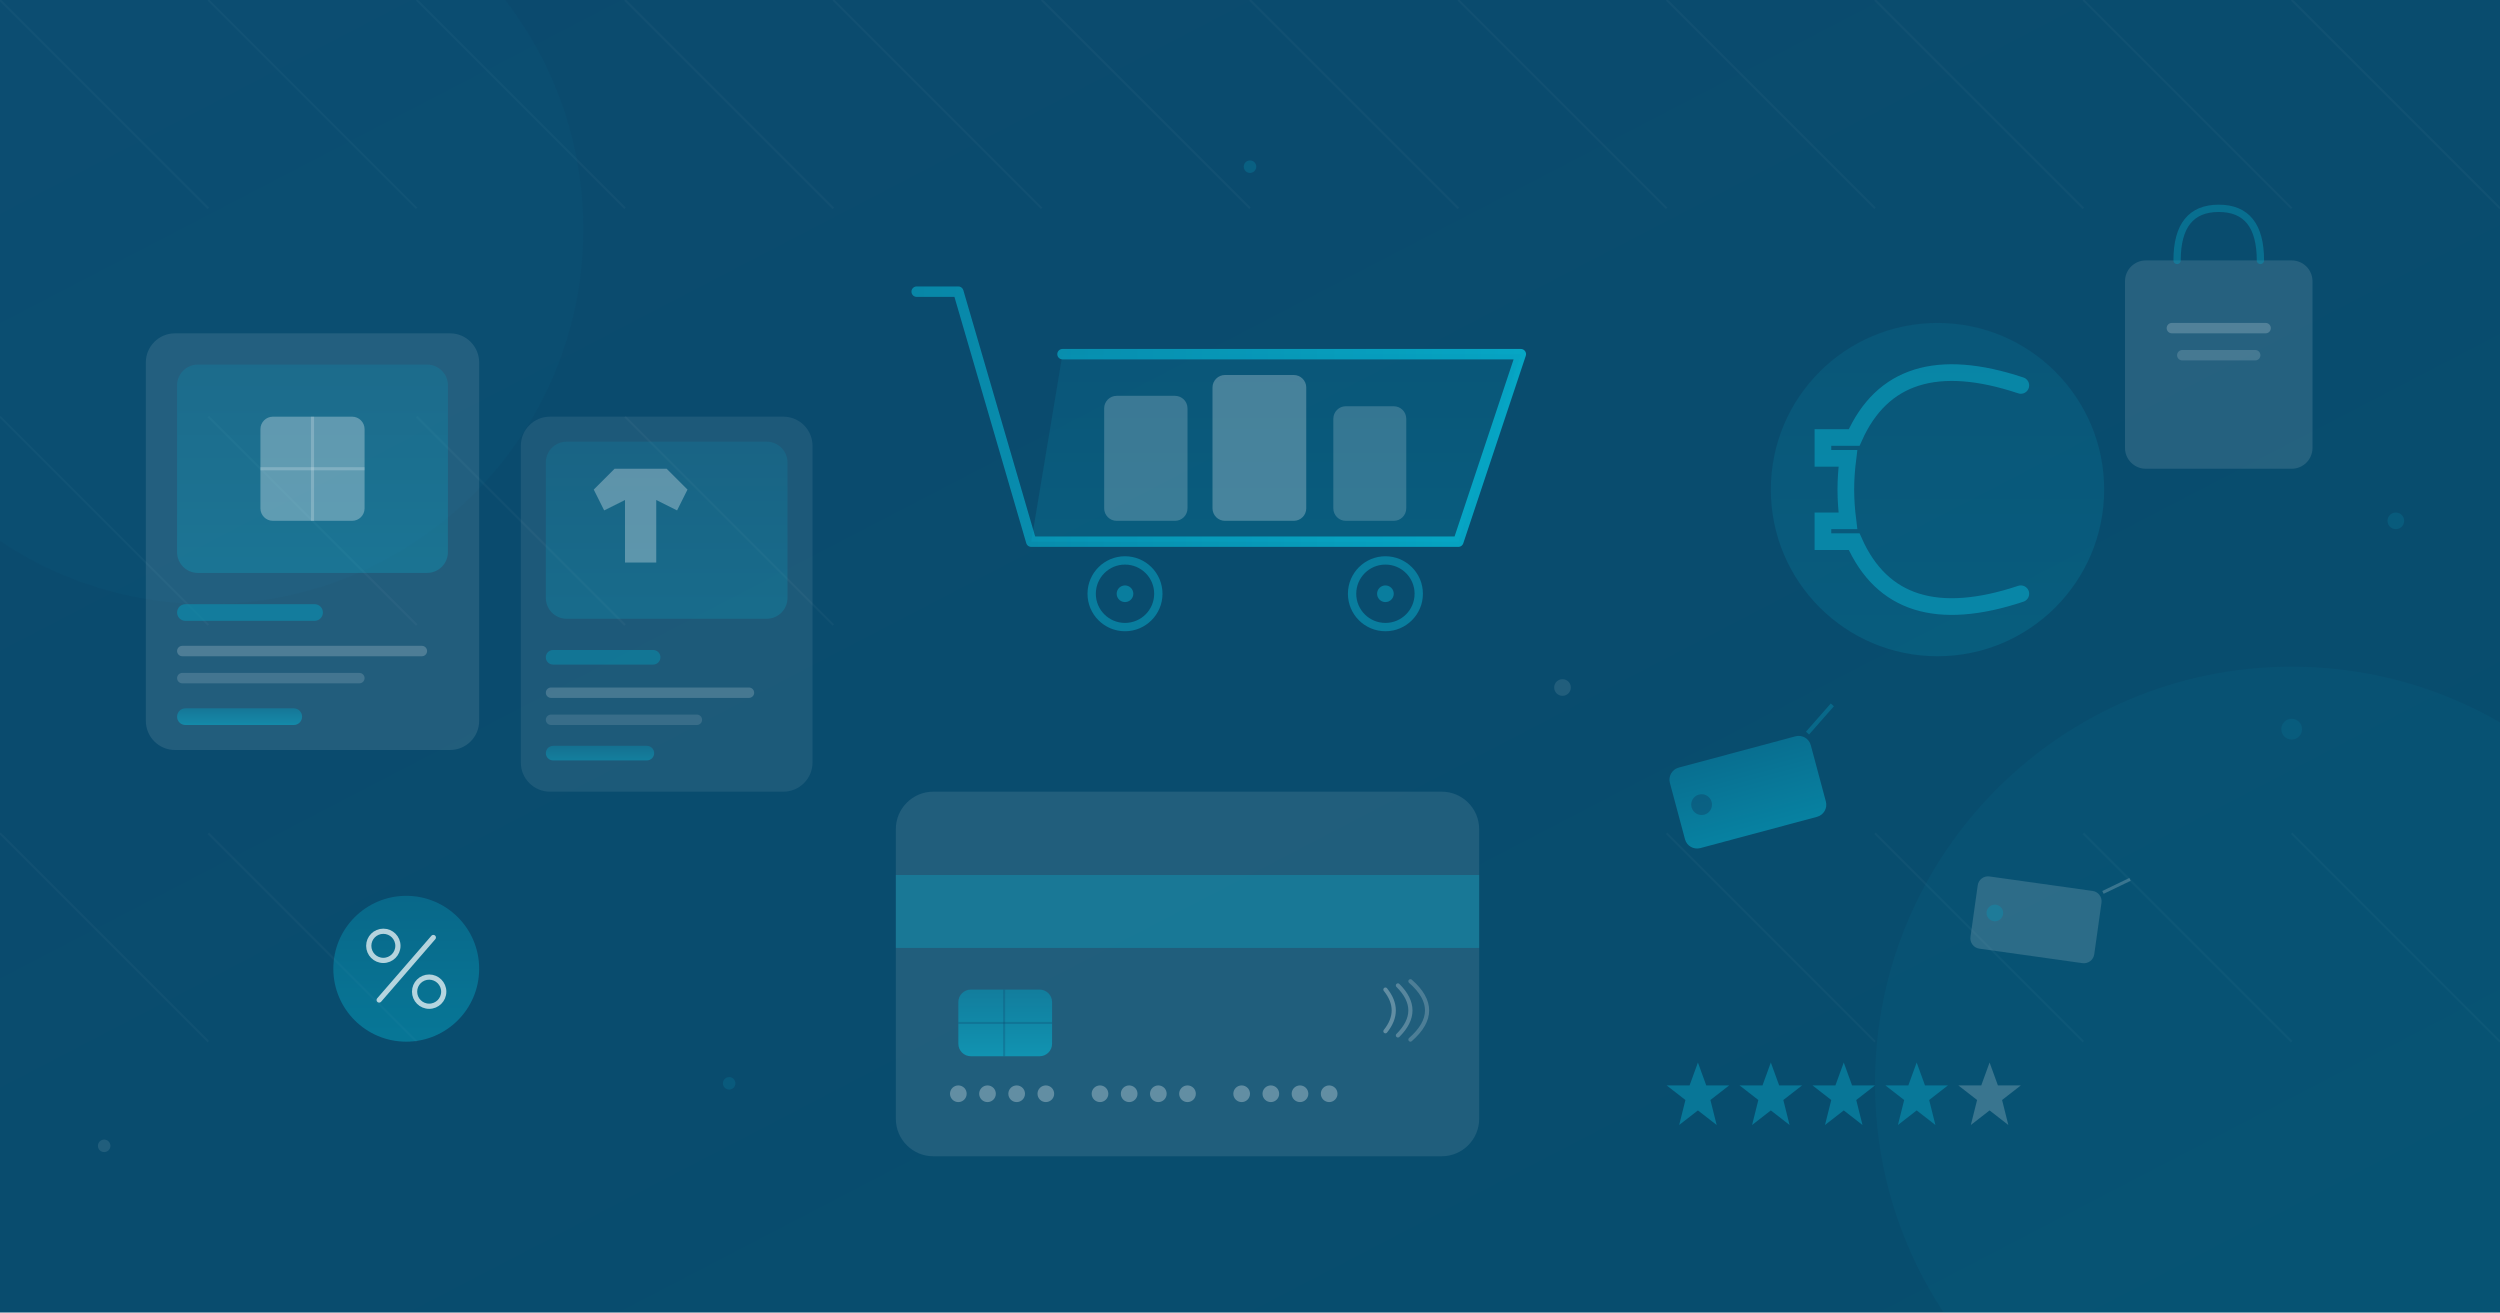
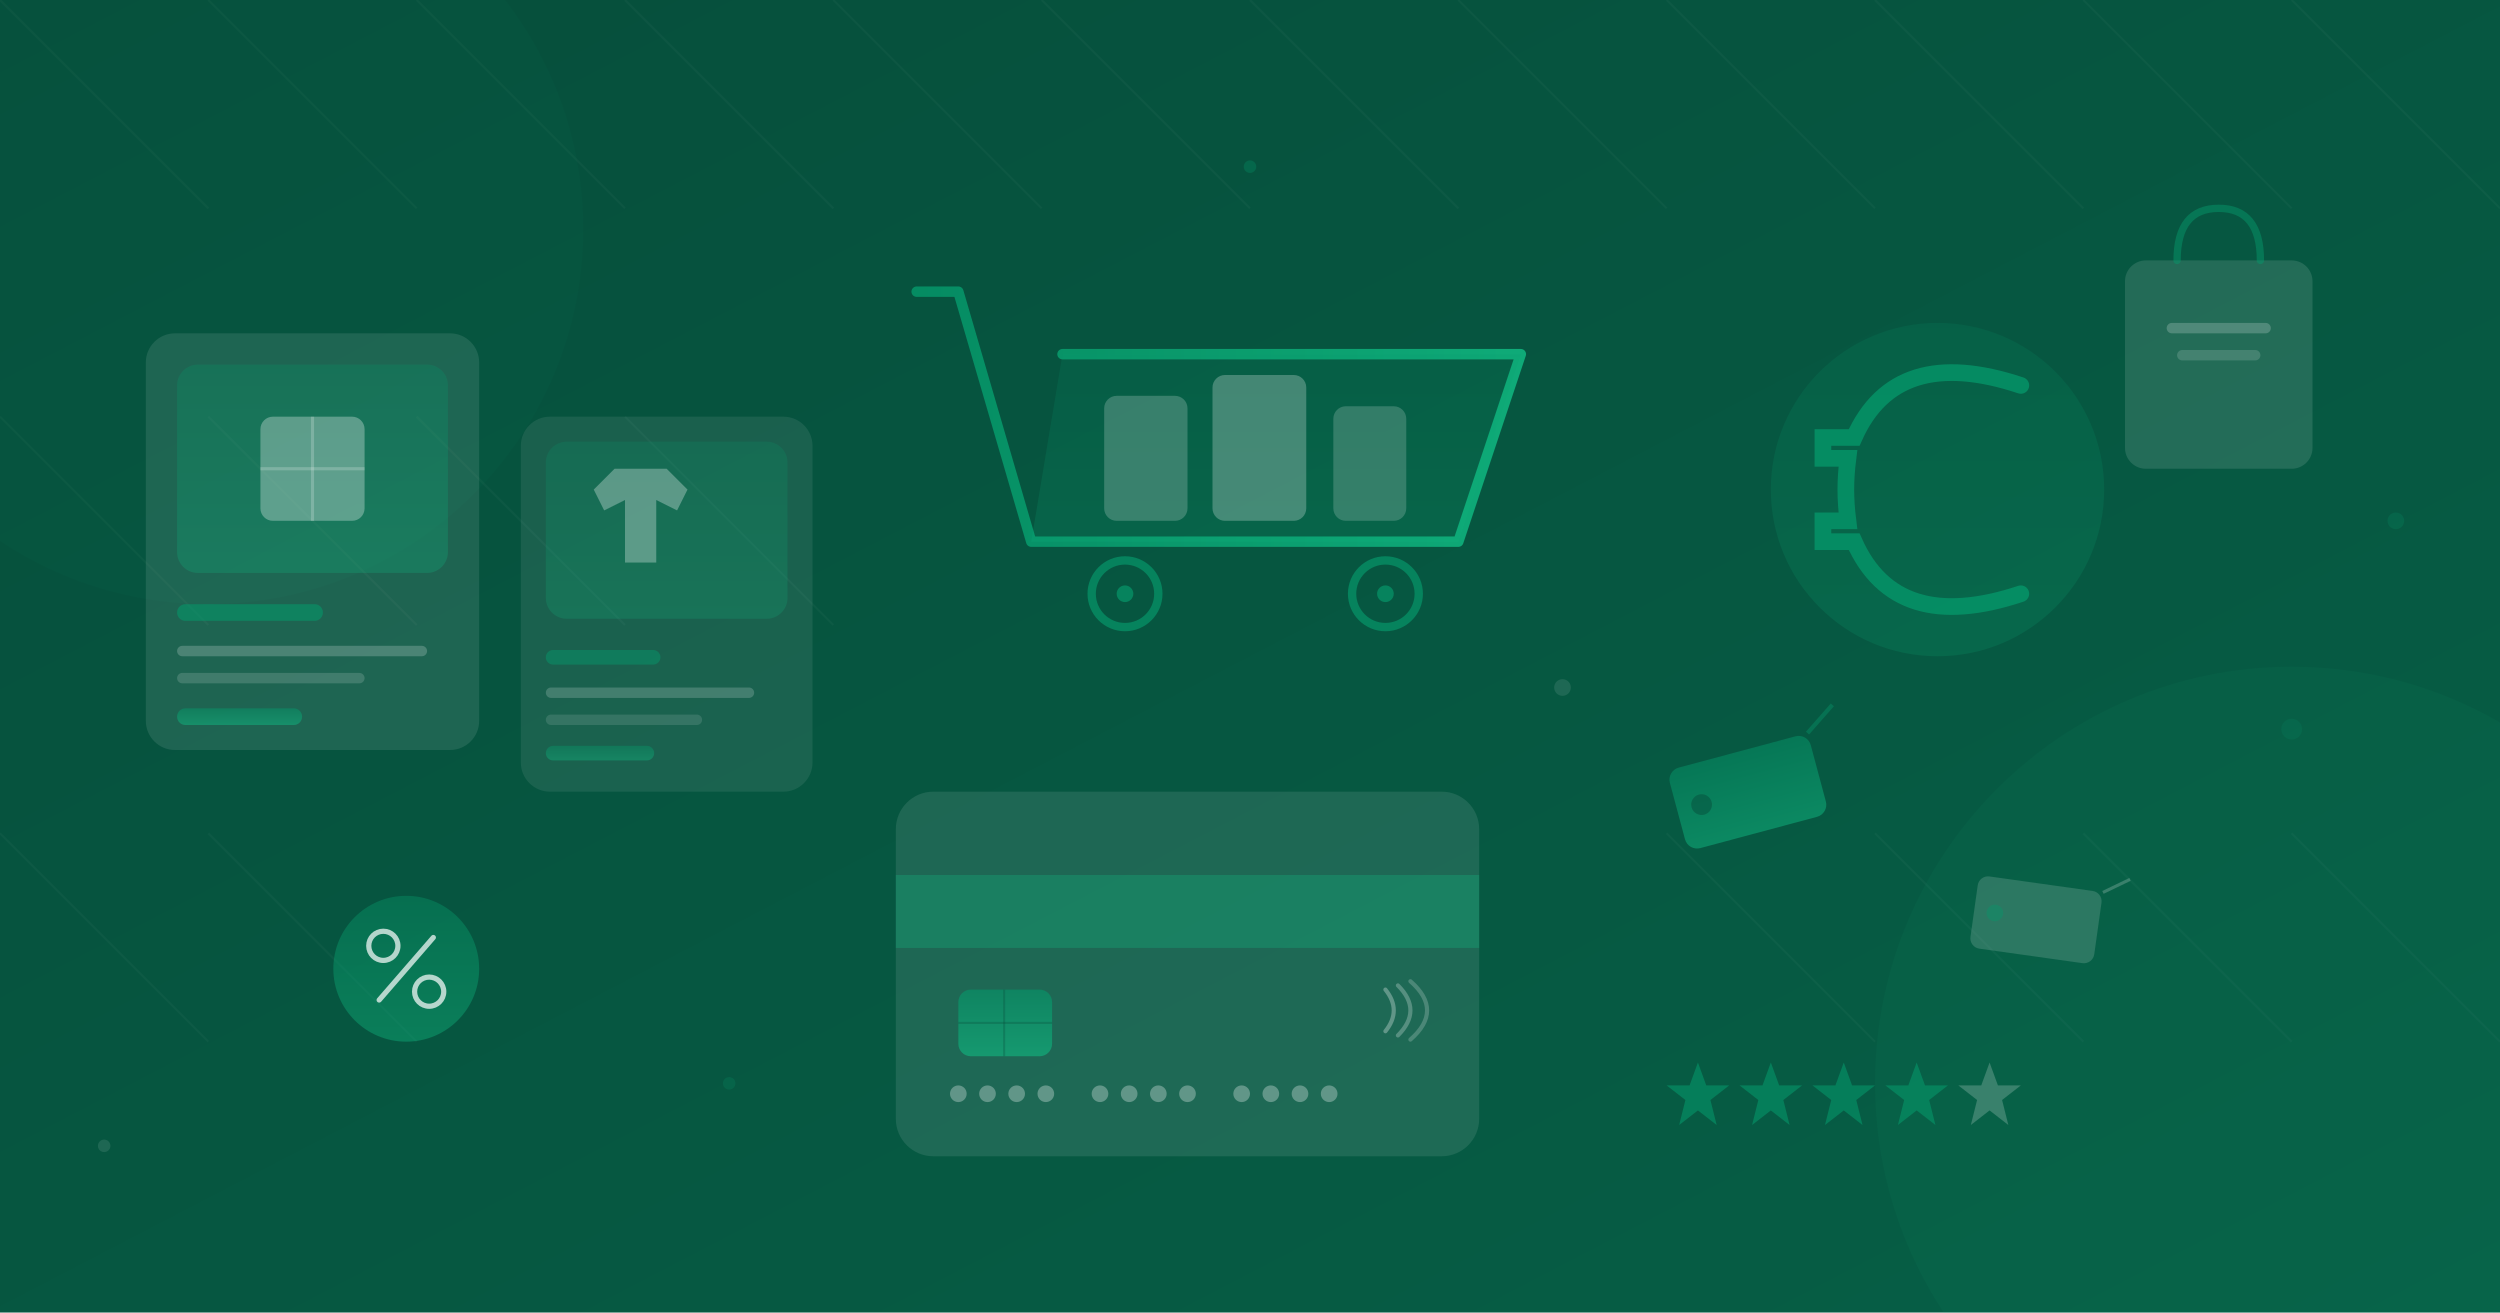
<svg xmlns="http://www.w3.org/2000/svg" viewBox="0 0 1200 630">
  <defs>
    <linearGradient id="bg_webshops" x1="0%" y1="0%" x2="100%" y2="100%">
-       <stop offset="0%" style="stop-color:#0c4a6e" />
-       <stop offset="100%" style="stop-color:#064e6e" />
+       <stop offset="0%" style="stop-color:#064E3B" />
+       <stop offset="100%" style="stop-color:#065F46" />
    </linearGradient>
    <linearGradient id="tg_webshops" x1="0%" y1="0%" x2="0%" y2="100%">
-       <stop offset="0%" style="stop-color:#0891b2" />
-       <stop offset="100%" style="stop-color:#06b6d4" />
+       <stop offset="0%" style="stop-color:#059669" />
+       <stop offset="100%" style="stop-color:#10B981" />
    </linearGradient>
    <linearGradient id="tgH_webshops" x1="0%" y1="0%" x2="100%" y2="0%">
-       <stop offset="0%" style="stop-color:#0891b2" />
-       <stop offset="100%" style="stop-color:#06b6d4" />
+       <stop offset="0%" style="stop-color:#059669" />
+       <stop offset="100%" style="stop-color:#10B981" />
    </linearGradient>
  </defs>
  <rect width="1200" height="630" fill="url(#bg_webshops)" />
  <g opacity="0.03" stroke="#ffffff" stroke-width="1">
    <line x1="0" y1="0" x2="100" y2="100" />
    <line x1="100" y1="0" x2="200" y2="100" />
    <line x1="200" y1="0" x2="300" y2="100" />
    <line x1="300" y1="0" x2="400" y2="100" />
    <line x1="400" y1="0" x2="500" y2="100" />
    <line x1="500" y1="0" x2="600" y2="100" />
    <line x1="600" y1="0" x2="700" y2="100" />
    <line x1="700" y1="0" x2="800" y2="100" />
    <line x1="800" y1="0" x2="900" y2="100" />
    <line x1="900" y1="0" x2="1000" y2="100" />
    <line x1="1000" y1="0" x2="1100" y2="100" />
    <line x1="1100" y1="0" x2="1200" y2="100" />
    <line x1="0" y1="200" x2="100" y2="300" />
    <line x1="100" y1="200" x2="200" y2="300" />
    <line x1="200" y1="200" x2="300" y2="300" />
    <line x1="300" y1="200" x2="400" y2="300" />
    <line x1="0" y1="400" x2="100" y2="500" />
    <line x1="100" y1="400" x2="200" y2="500" />
    <line x1="800" y1="400" x2="900" y2="500" />
    <line x1="900" y1="400" x2="1000" y2="500" />
    <line x1="1000" y1="400" x2="1100" y2="500" />
    <line x1="1100" y1="400" x2="1200" y2="500" />
  </g>
-   <circle cx="1100" cy="520" r="200" fill="#06b6d4" opacity="0.05" />
-   <circle cx="100" cy="110" r="180" fill="#0891b2" opacity="0.04" />
+   <circle cx="1100" cy="520" r="200" fill="#10B981" opacity="0.05" />
+   <circle cx="100" cy="110" r="180" fill="#059669" opacity="0.04" />
  <g transform="translate(440, 140)">
    <polyline points="0,0 20,0 55,120 260,120 290,30 70,30" fill="none" stroke="url(#tgH_webshops)" stroke-width="5" stroke-linecap="round" stroke-linejoin="round" opacity="0.85" />
    <polygon points="55,120 70,30 290,30 260,120" fill="url(#tg_webshops)" opacity="0.15" />
-     <circle cx="100" cy="145" r="16" fill="none" stroke="#0891b2" stroke-width="4" opacity="0.7" />
-     <circle cx="100" cy="145" r="4" fill="#0891b2" opacity="0.7" />
-     <circle cx="225" cy="145" r="16" fill="none" stroke="#0891b2" stroke-width="4" opacity="0.7" />
-     <circle cx="225" cy="145" r="4" fill="#0891b2" opacity="0.7" />
+     <circle cx="100" cy="145" r="16" fill="none" stroke="#059669" stroke-width="4" opacity="0.7" />
+     <circle cx="100" cy="145" r="4" fill="#059669" opacity="0.7" />
+     <circle cx="225" cy="145" r="16" fill="none" stroke="#059669" stroke-width="4" opacity="0.7" />
+     <circle cx="225" cy="145" r="4" fill="#059669" opacity="0.7" />
    <rect x="90" y="50" width="40" height="60" rx="6" fill="#ffffff" opacity="0.2" />
    <rect x="142" y="40" width="45" height="70" rx="6" fill="#ffffff" opacity="0.25" />
    <rect x="200" y="55" width="35" height="55" rx="6" fill="#ffffff" opacity="0.18" />
  </g>
  <g transform="translate(70, 160)">
    <rect x="0" y="0" width="160" height="200" rx="14" fill="#ffffff" opacity="0.1" />
    <rect x="15" y="15" width="130" height="100" rx="10" fill="url(#tg_webshops)" opacity="0.25" />
    <rect x="55" y="40" width="50" height="50" rx="6" fill="#ffffff" opacity="0.3" />
    <line x1="55" y1="65" x2="105" y2="65" stroke="#ffffff" stroke-width="1.5" opacity="0.2" />
    <line x1="80" y1="40" x2="80" y2="90" stroke="#ffffff" stroke-width="1.5" opacity="0.2" />
-     <rect x="15" y="130" width="70" height="8" rx="4" fill="#0891b2" opacity="0.6" />
+     <rect x="15" y="130" width="70" height="8" rx="4" fill="#059669" opacity="0.6" />
    <rect x="15" y="150" width="120" height="5" rx="2.5" fill="#ffffff" opacity="0.2" />
    <rect x="15" y="163" width="90" height="5" rx="2.5" fill="#ffffff" opacity="0.15" />
    <rect x="15" y="180" width="60" height="8" rx="4" fill="url(#tg_webshops)" opacity="0.5" />
  </g>
  <g transform="translate(250, 200)">
    <rect x="0" y="0" width="140" height="180" rx="14" fill="#ffffff" opacity="0.08" />
    <rect x="12" y="12" width="116" height="85" rx="10" fill="url(#tg_webshops)" opacity="0.2" />
    <polygon points="35,35 45,25 70,25 80,35 75,45 65,40 65,70 50,70 50,40 40,45" fill="#ffffff" opacity="0.3" />
-     <rect x="12" y="112" width="55" height="7" rx="3.5" fill="#0891b2" opacity="0.5" />
+     <rect x="12" y="112" width="55" height="7" rx="3.5" fill="#059669" opacity="0.5" />
    <rect x="12" y="130" width="100" height="5" rx="2.5" fill="#ffffff" opacity="0.18" />
    <rect x="12" y="143" width="75" height="5" rx="2.5" fill="#ffffff" opacity="0.12" />
    <rect x="12" y="158" width="52" height="7" rx="3.5" fill="url(#tg_webshops)" opacity="0.4" />
  </g>
  <g transform="translate(430, 380)">
    <rect x="0" y="0" width="280" height="175" rx="18" fill="#ffffff" opacity="0.1" />
-     <rect x="0" y="40" width="280" height="35" fill="#06b6d4" opacity="0.3" />
+     <rect x="0" y="40" width="280" height="35" fill="#10B981" opacity="0.3" />
    <rect x="30" y="95" width="45" height="32" rx="6" fill="url(#tg_webshops)" opacity="0.6" />
-     <line x1="30" y1="111" x2="75" y2="111" stroke="#0c4a6e" stroke-width="1" opacity="0.3" />
-     <line x1="52" y1="95" x2="52" y2="127" stroke="#0c4a6e" stroke-width="1" opacity="0.3" />
+     <line x1="30" y1="111" x2="75" y2="111" stroke="#064E3B" stroke-width="1" opacity="0.3" />
+     <line x1="52" y1="95" x2="52" y2="127" stroke="#064E3B" stroke-width="1" opacity="0.3" />
    <g transform="translate(30, 145)">
      <circle cx="0" cy="0" r="4" fill="#ffffff" opacity="0.3" />
      <circle cx="14" cy="0" r="4" fill="#ffffff" opacity="0.3" />
      <circle cx="28" cy="0" r="4" fill="#ffffff" opacity="0.3" />
      <circle cx="42" cy="0" r="4" fill="#ffffff" opacity="0.3" />
      <circle cx="68" cy="0" r="4" fill="#ffffff" opacity="0.3" />
      <circle cx="82" cy="0" r="4" fill="#ffffff" opacity="0.3" />
      <circle cx="96" cy="0" r="4" fill="#ffffff" opacity="0.3" />
      <circle cx="110" cy="0" r="4" fill="#ffffff" opacity="0.3" />
      <circle cx="136" cy="0" r="4" fill="#ffffff" opacity="0.3" />
      <circle cx="150" cy="0" r="4" fill="#ffffff" opacity="0.3" />
      <circle cx="164" cy="0" r="4" fill="#ffffff" opacity="0.3" />
      <circle cx="178" cy="0" r="4" fill="#ffffff" opacity="0.3" />
    </g>
    <g transform="translate(235, 95)">
      <path d="M 0,20 Q 8,10 0,0" fill="none" stroke="#ffffff" stroke-width="2" stroke-linecap="round" opacity="0.3" />
      <path d="M 6,22 Q 18,10 6,-2" fill="none" stroke="#ffffff" stroke-width="2" stroke-linecap="round" opacity="0.25" />
      <path d="M 12,24 Q 28,10 12,-4" fill="none" stroke="#ffffff" stroke-width="2" stroke-linecap="round" opacity="0.2" />
    </g>
  </g>
  <g transform="translate(850, 150)">
    <circle cx="80" cy="85" r="80" fill="url(#tg_webshops)" opacity="0.15" />
-     <path d="M 120,35 Q 60,15 40,60 L 25,60 L 25,70 L 37,70 Q 36,78 36,85 Q 36,92 37,100 L 25,100 L 25,110 L 40,110 Q 60,155 120,135" fill="none" stroke="#0891b2" stroke-width="8" stroke-linecap="round" opacity="0.8" />
+     <path d="M 120,35 Q 60,15 40,60 L 25,60 L 25,70 L 37,70 Q 36,78 36,85 Q 36,92 37,100 L 25,100 L 25,110 L 40,110 Q 60,155 120,135" fill="none" stroke="#059669" stroke-width="8" stroke-linecap="round" opacity="0.8" />
  </g>
  <g transform="translate(800, 370) rotate(-15)">
    <rect x="0" y="0" width="70" height="40" rx="6" fill="url(#tg_webshops)" opacity="0.5" />
-     <circle cx="12" cy="20" r="5" fill="#0c4a6e" opacity="0.5" />
-     <line x1="70" y1="0" x2="85" y2="-10" stroke="#0891b2" stroke-width="2" opacity="0.4" />
+     <circle cx="12" cy="20" r="5" fill="#064E3B" opacity="0.5" />
+     <line x1="70" y1="0" x2="85" y2="-10" stroke="#059669" stroke-width="2" opacity="0.4" />
  </g>
  <g transform="translate(950, 420) rotate(8)">
    <rect x="0" y="0" width="60" height="35" rx="5" fill="#ffffff" opacity="0.15" />
-     <circle cx="10" cy="17" r="4" fill="#0891b2" opacity="0.4" />
+     <circle cx="10" cy="17" r="4" fill="#059669" opacity="0.4" />
    <line x1="60" y1="0" x2="72" y2="-8" stroke="#ffffff" stroke-width="1.5" opacity="0.2" />
  </g>
  <g transform="translate(1020, 100)">
    <rect x="0" y="25" width="90" height="100" rx="10" fill="#ffffff" opacity="0.12" />
-     <path d="M 25,25 Q 25,0 45,0 Q 65,0 65,25" fill="none" stroke="#0891b2" stroke-width="3.5" stroke-linecap="round" opacity="0.5" />
+     <path d="M 25,25 Q 25,0 45,0 Q 65,0 65,25" fill="none" stroke="#059669" stroke-width="3.5" stroke-linecap="round" opacity="0.5" />
    <rect x="20" y="55" width="50" height="5" rx="2.5" fill="#ffffff" opacity="0.2" />
    <rect x="25" y="68" width="40" height="5" rx="2.5" fill="#ffffff" opacity="0.15" />
  </g>
  <g transform="translate(160, 430)">
    <circle cx="35" cy="35" r="35" fill="url(#tg_webshops)" opacity="0.4" />
    <circle cx="24" cy="24" r="7" fill="none" stroke="#ffffff" stroke-width="2.5" opacity="0.7" />
    <circle cx="46" cy="46" r="7" fill="none" stroke="#ffffff" stroke-width="2.5" opacity="0.7" />
    <line x1="48" y1="20" x2="22" y2="50" stroke="#ffffff" stroke-width="2.5" stroke-linecap="round" opacity="0.7" />
  </g>
  <g transform="translate(800, 510)">
-     <polygon points="15,0 19,11 30,11 21,18 24,30 15,23 6,30 9,18 0,11 11,11" fill="#0891b2" opacity="0.6" />
-     <polygon points="50,0 54,11 65,11 56,18 59,30 50,23 41,30 44,18 35,11 46,11" fill="#0891b2" opacity="0.6" />
-     <polygon points="85,0 89,11 100,11 91,18 94,30 85,23 76,30 79,18 70,11 81,11" fill="#0891b2" opacity="0.6" />
-     <polygon points="120,0 124,11 135,11 126,18 129,30 120,23 111,30 114,18 105,11 116,11" fill="#0891b2" opacity="0.6" />
+     <polygon points="15,0 19,11 30,11 21,18 24,30 15,23 6,30 9,18 0,11 11,11" fill="#059669" opacity="0.6" />
+     <polygon points="50,0 54,11 65,11 56,18 59,30 50,23 41,30 44,18 35,11 46,11" fill="#059669" opacity="0.6" />
+     <polygon points="85,0 89,11 100,11 91,18 94,30 85,23 76,30 79,18 70,11 81,11" fill="#059669" opacity="0.6" />
+     <polygon points="120,0 124,11 135,11 126,18 129,30 120,23 111,30 114,18 105,11 116,11" fill="#059669" opacity="0.6" />
    <polygon points="155,0 159,11 170,11 161,18 164,30 155,23 146,30 149,18 140,11 151,11" fill="#ffffff" opacity="0.2" />
  </g>
-   <circle cx="600" cy="80" r="3" fill="#0891b2" opacity="0.3" />
+   <circle cx="600" cy="80" r="3" fill="#059669" opacity="0.3" />
  <circle cx="750" cy="330" r="4" fill="#ffffff" opacity="0.1" />
-   <circle cx="350" cy="520" r="3" fill="#0891b2" opacity="0.2" />
-   <circle cx="1100" cy="350" r="5" fill="#0891b2" opacity="0.15" />
+   <circle cx="350" cy="520" r="3" fill="#059669" opacity="0.2" />
+   <circle cx="1100" cy="350" r="5" fill="#059669" opacity="0.15" />
  <circle cx="50" cy="550" r="3" fill="#ffffff" opacity="0.1" />
-   <circle cx="1150" cy="250" r="4" fill="#0891b2" opacity="0.2" />
+   <circle cx="1150" cy="250" r="4" fill="#059669" opacity="0.2" />
</svg>
